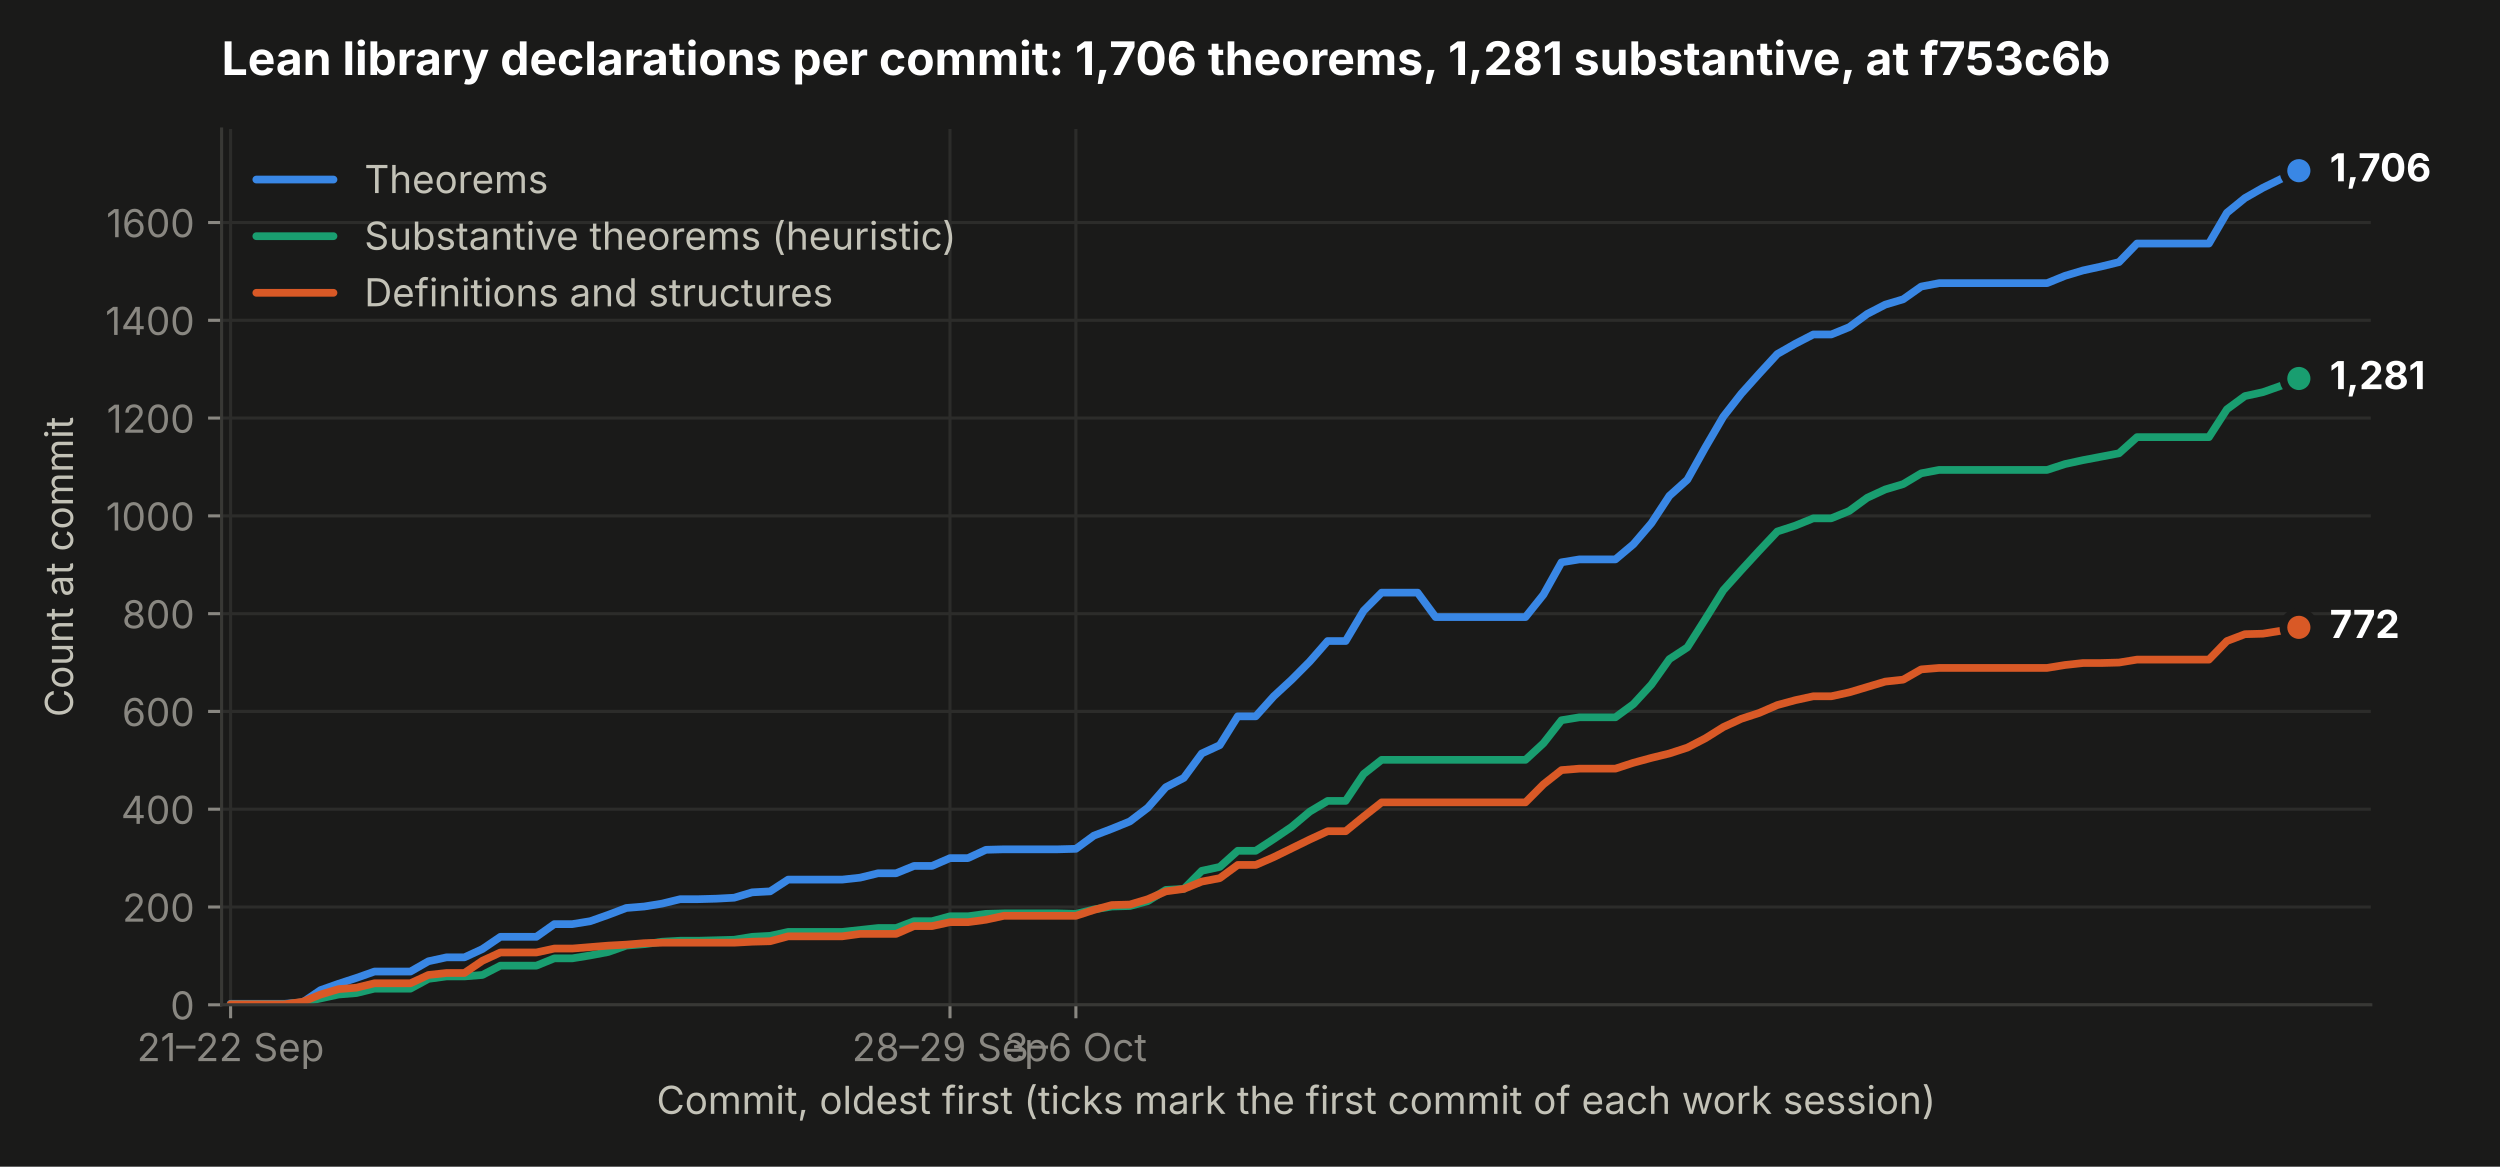
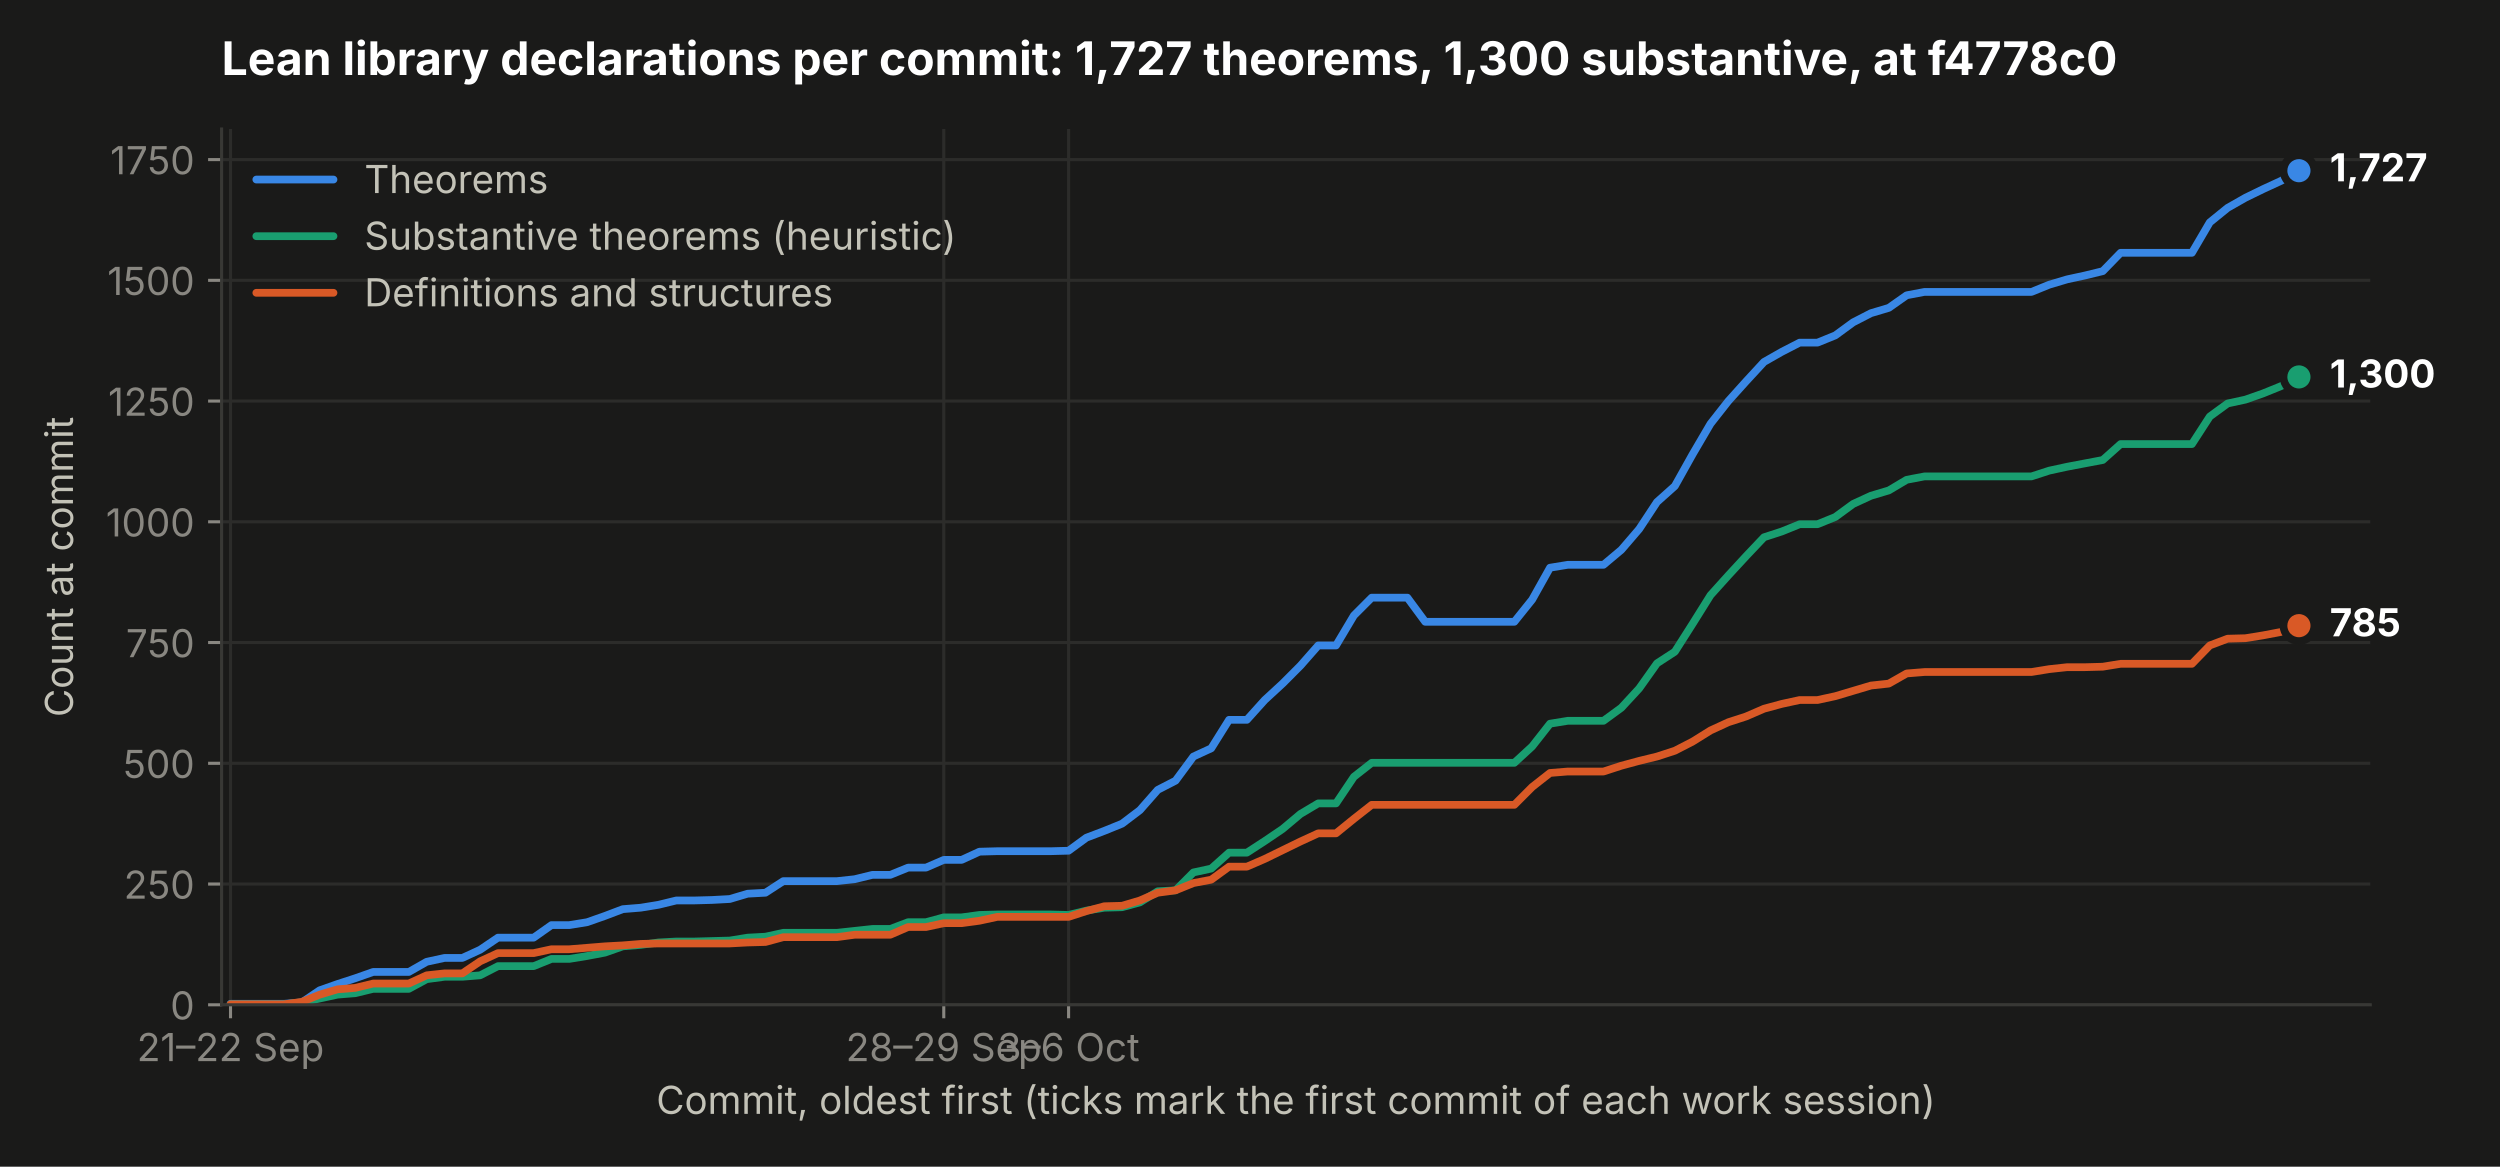
<svg xmlns="http://www.w3.org/2000/svg" xmlns:xlink="http://www.w3.org/1999/xlink" width="648pt" height="302.4pt" viewBox="0 0 648 302.4" version="1.1">
  <defs>
    <style type="text/css">*{stroke-linejoin: round; stroke-linecap: butt}</style>
  </defs>
  <g id="figure_1">
    <g id="patch_1">
      <path d="M 0 302.4 L 648 302.4 L 648 0 L 0 0 z " style="fill: #1a1a19" />
    </g>
    <g id="axes_1">
      <g id="patch_2">
-         <path d="M 57.44 260.44 L 614.51 260.44 L 614.51 33.44 L 57.44 33.44 z " style="fill: #1a1a19" />
+         <path d="M 57.44 260.44 L 614.371 260.44 L 614.371 33.44 L 57.44 33.44 z " style="fill: #1a1a19" />
      </g>
      <g id="matplotlib.axis_1">
        <g id="xtick_1">
          <g id="line2d_1">
-             <path d="M 59.771 260.44 L 59.771 33.44 " clip-path="url(#pa59a335b87)" style="fill: none; stroke: #2c2c2a; stroke-width: 0.8; stroke-linecap: square" />
+             <path d="M 59.751 260.44 L 59.751 33.44 " clip-path="url(#p6a5db935f2)" style="fill: none; stroke: #2c2c2a; stroke-width: 0.8; stroke-linecap: square" />
          </g>
          <g id="line2d_2">
            <defs>
              <path id="m02e6627c96" d="M 0 0 L 0 3.5 " style="stroke: #898781; stroke-width: 0.8" />
            </defs>
            <g>
-               <use xlink:href="#m02e6627c96" x="59.771" y="260.44" style="fill: #898781; stroke: #898781; stroke-width: 0.8" />
+               <use xlink:href="#m02e6627c96" x="59.751" y="260.44" style="fill: #898781; stroke: #898781; stroke-width: 0.8" />
            </g>
          </g>
          <g id="text_1">
-             <text style="font-size: 10px; font-family: 'Inter', 'Helvetica Neue', 'Arial', 'DejaVu Sans', sans-serif; text-anchor: middle; fill: #898781" x="59.771" y="275.038" transform="rotate(-0 59.77084 275.0384)">21–22 Sep</text>
+             <text style="font-size: 10px; font-family: 'Inter', 'Helvetica Neue', 'Arial', 'DejaVu Sans', sans-serif; text-anchor: middle; fill: #898781" x="59.751" y="275.038" transform="rotate(-0 59.75091 275.0384)">21–22 Sep</text>
          </g>
        </g>
        <g id="xtick_2">
          <g id="line2d_3">
-             <path d="M 246.238 260.44 L 246.238 33.44 " clip-path="url(#pa59a335b87)" style="fill: none; stroke: #2c2c2a; stroke-width: 0.8; stroke-linecap: square" />
+             <path d="M 244.624 260.44 L 244.624 33.44 " clip-path="url(#p6a5db935f2)" style="fill: none; stroke: #2c2c2a; stroke-width: 0.8; stroke-linecap: square" />
          </g>
          <g id="line2d_4">
            <g>
-               <use xlink:href="#m02e6627c96" x="246.238" y="260.44" style="fill: #898781; stroke: #898781; stroke-width: 0.8" />
+               <use xlink:href="#m02e6627c96" x="244.624" y="260.44" style="fill: #898781; stroke: #898781; stroke-width: 0.8" />
            </g>
          </g>
          <g id="text_2">
-             <text style="font-size: 10px; font-family: 'Inter', 'Helvetica Neue', 'Arial', 'DejaVu Sans', sans-serif; text-anchor: middle; fill: #898781" x="246.238" y="275.038" transform="rotate(-0 246.2378 275.0384)">28–29 Sep</text>
+             <text style="font-size: 10px; font-family: 'Inter', 'Helvetica Neue', 'Arial', 'DejaVu Sans', sans-serif; text-anchor: middle; fill: #898781" x="244.624" y="275.038" transform="rotate(-0 244.6241 275.0384)">28–29 Sep</text>
          </g>
        </g>
        <g id="xtick_3">
          <g id="line2d_5">
-             <path d="M 278.87 260.44 L 278.87 33.44 " clip-path="url(#pa59a335b87)" style="fill: none; stroke: #2c2c2a; stroke-width: 0.8; stroke-linecap: square" />
+             <path d="M 276.977 260.44 L 276.977 33.44 " clip-path="url(#p6a5db935f2)" style="fill: none; stroke: #2c2c2a; stroke-width: 0.8; stroke-linecap: square" />
          </g>
          <g id="line2d_6">
            <g>
-               <use xlink:href="#m02e6627c96" x="278.87" y="260.44" style="fill: #898781; stroke: #898781; stroke-width: 0.8" />
+               <use xlink:href="#m02e6627c96" x="276.977" y="260.44" style="fill: #898781; stroke: #898781; stroke-width: 0.8" />
            </g>
          </g>
          <g id="text_3">
-             <text style="font-size: 10px; font-family: 'Inter', 'Helvetica Neue', 'Arial', 'DejaVu Sans', sans-serif; text-anchor: middle; fill: #898781" x="278.87" y="275.038" transform="rotate(-0 278.8695 275.0384)">3–6 Oct</text>
+             <text style="font-size: 10px; font-family: 'Inter', 'Helvetica Neue', 'Arial', 'DejaVu Sans', sans-serif; text-anchor: middle; fill: #898781" x="276.977" y="275.038" transform="rotate(-0 276.9769 275.0384)">3–6 Oct</text>
          </g>
        </g>
        <g id="text_4">
-           <text style="font-size: 10px; font-family: 'Inter', 'Helvetica Neue', 'Arial', 'DejaVu Sans', sans-serif; text-anchor: middle; fill: #c3c2b7" x="335.975" y="288.717" transform="rotate(-0 335.975 288.7166)">Commit, oldest first (ticks mark the first commit of each work session)</text>
+           <text style="font-size: 10px; font-family: 'Inter', 'Helvetica Neue', 'Arial', 'DejaVu Sans', sans-serif; text-anchor: middle; fill: #c3c2b7" x="335.905" y="288.717" transform="rotate(-0 335.9053 288.7166)">Commit, oldest first (ticks mark the first commit of each work session)</text>
        </g>
      </g>
      <g id="matplotlib.axis_2">
        <g id="ytick_1">
          <g id="line2d_7">
-             <path d="M 57.44 260.44 L 614.51 260.44 " clip-path="url(#pa59a335b87)" style="fill: none; stroke: #2c2c2a; stroke-width: 0.8; stroke-linecap: square" />
+             <path d="M 57.44 260.44 L 614.371 260.44 " clip-path="url(#p6a5db935f2)" style="fill: none; stroke: #2c2c2a; stroke-width: 0.8; stroke-linecap: square" />
          </g>
          <g id="line2d_8">
            <defs>
              <path id="mba09e6026b" d="M 0 0 L -3.5 0 " style="stroke: #898781; stroke-width: 0.8" />
            </defs>
            <g>
              <use xlink:href="#mba09e6026b" x="57.44" y="260.44" style="fill: #898781; stroke: #898781; stroke-width: 0.8" />
            </g>
          </g>
          <g id="text_5">
            <text style="font-size: 10px; font-family: 'Inter', 'Helvetica Neue', 'Arial', 'DejaVu Sans', sans-serif; text-anchor: end; fill: #898781" x="50.44" y="264.239" transform="rotate(-0 50.44 264.2392)">0</text>
          </g>
        </g>
        <g id="ytick_2">
          <g id="line2d_9">
-             <path d="M 57.44 235.095 L 614.51 235.095 " clip-path="url(#pa59a335b87)" style="fill: none; stroke: #2c2c2a; stroke-width: 0.8; stroke-linecap: square" />
+             <path d="M 57.44 229.143 L 614.371 229.143 " clip-path="url(#p6a5db935f2)" style="fill: none; stroke: #2c2c2a; stroke-width: 0.8; stroke-linecap: square" />
          </g>
          <g id="line2d_10">
            <g>
-               <use xlink:href="#mba09e6026b" x="57.44" y="235.095" style="fill: #898781; stroke: #898781; stroke-width: 0.8" />
+               <use xlink:href="#mba09e6026b" x="57.44" y="229.143" style="fill: #898781; stroke: #898781; stroke-width: 0.8" />
            </g>
          </g>
          <g id="text_6">
-             <text style="font-size: 10px; font-family: 'Inter', 'Helvetica Neue', 'Arial', 'DejaVu Sans', sans-serif; text-anchor: end; fill: #898781" x="50.44" y="238.894" transform="rotate(-0 50.44 238.8938)">200</text>
+             <text style="font-size: 10px; font-family: 'Inter', 'Helvetica Neue', 'Arial', 'DejaVu Sans', sans-serif; text-anchor: end; fill: #898781" x="50.44" y="232.943" transform="rotate(-0 50.44 232.9427)">250</text>
          </g>
        </g>
        <g id="ytick_3">
          <g id="line2d_11">
-             <path d="M 57.44 209.749 L 614.51 209.749 " clip-path="url(#pa59a335b87)" style="fill: none; stroke: #2c2c2a; stroke-width: 0.8; stroke-linecap: square" />
+             <path d="M 57.44 197.847 L 614.371 197.847 " clip-path="url(#p6a5db935f2)" style="fill: none; stroke: #2c2c2a; stroke-width: 0.8; stroke-linecap: square" />
          </g>
          <g id="line2d_12">
            <g>
-               <use xlink:href="#mba09e6026b" x="57.44" y="209.749" style="fill: #898781; stroke: #898781; stroke-width: 0.8" />
+               <use xlink:href="#mba09e6026b" x="57.44" y="197.847" style="fill: #898781; stroke: #898781; stroke-width: 0.8" />
            </g>
          </g>
          <g id="text_7">
-             <text style="font-size: 10px; font-family: 'Inter', 'Helvetica Neue', 'Arial', 'DejaVu Sans', sans-serif; text-anchor: end; fill: #898781" x="50.44" y="213.548" transform="rotate(-0 50.44 213.5484)">400</text>
+             <text style="font-size: 10px; font-family: 'Inter', 'Helvetica Neue', 'Arial', 'DejaVu Sans', sans-serif; text-anchor: end; fill: #898781" x="50.44" y="201.646" transform="rotate(-0 50.44 201.6462)">500</text>
          </g>
        </g>
        <g id="ytick_4">
          <g id="line2d_13">
-             <path d="M 57.44 184.404 L 614.51 184.404 " clip-path="url(#pa59a335b87)" style="fill: none; stroke: #2c2c2a; stroke-width: 0.8; stroke-linecap: square" />
+             <path d="M 57.44 166.55 L 614.371 166.55 " clip-path="url(#p6a5db935f2)" style="fill: none; stroke: #2c2c2a; stroke-width: 0.8; stroke-linecap: square" />
          </g>
          <g id="line2d_14">
            <g>
-               <use xlink:href="#mba09e6026b" x="57.44" y="184.404" style="fill: #898781; stroke: #898781; stroke-width: 0.8" />
+               <use xlink:href="#mba09e6026b" x="57.44" y="166.55" style="fill: #898781; stroke: #898781; stroke-width: 0.8" />
            </g>
          </g>
          <g id="text_8">
-             <text style="font-size: 10px; font-family: 'Inter', 'Helvetica Neue', 'Arial', 'DejaVu Sans', sans-serif; text-anchor: end; fill: #898781" x="50.44" y="188.203" transform="rotate(-0 50.44 188.2029)">600</text>
+             <text style="font-size: 10px; font-family: 'Inter', 'Helvetica Neue', 'Arial', 'DejaVu Sans', sans-serif; text-anchor: end; fill: #898781" x="50.44" y="170.35" transform="rotate(-0 50.44 170.3496)">750</text>
          </g>
        </g>
        <g id="ytick_5">
          <g id="line2d_15">
-             <path d="M 57.44 159.058 L 614.51 159.058 " clip-path="url(#pa59a335b87)" style="fill: none; stroke: #2c2c2a; stroke-width: 0.8; stroke-linecap: square" />
+             <path d="M 57.44 135.254 L 614.371 135.254 " clip-path="url(#p6a5db935f2)" style="fill: none; stroke: #2c2c2a; stroke-width: 0.8; stroke-linecap: square" />
          </g>
          <g id="line2d_16">
            <g>
-               <use xlink:href="#mba09e6026b" x="57.44" y="159.058" style="fill: #898781; stroke: #898781; stroke-width: 0.8" />
+               <use xlink:href="#mba09e6026b" x="57.44" y="135.254" style="fill: #898781; stroke: #898781; stroke-width: 0.8" />
            </g>
          </g>
          <g id="text_9">
-             <text style="font-size: 10px; font-family: 'Inter', 'Helvetica Neue', 'Arial', 'DejaVu Sans', sans-serif; text-anchor: end; fill: #898781" x="50.44" y="162.858" transform="rotate(-0 50.44 162.8575)">800</text>
+             <text style="font-size: 10px; font-family: 'Inter', 'Helvetica Neue', 'Arial', 'DejaVu Sans', sans-serif; text-anchor: end; fill: #898781" x="50.44" y="139.053" transform="rotate(-0 50.44 139.0531)">1000</text>
          </g>
        </g>
        <g id="ytick_6">
          <g id="line2d_17">
-             <path d="M 57.44 133.713 L 614.51 133.713 " clip-path="url(#pa59a335b87)" style="fill: none; stroke: #2c2c2a; stroke-width: 0.8; stroke-linecap: square" />
+             <path d="M 57.44 103.957 L 614.371 103.957 " clip-path="url(#p6a5db935f2)" style="fill: none; stroke: #2c2c2a; stroke-width: 0.8; stroke-linecap: square" />
          </g>
          <g id="line2d_18">
            <g>
-               <use xlink:href="#mba09e6026b" x="57.44" y="133.713" style="fill: #898781; stroke: #898781; stroke-width: 0.8" />
+               <use xlink:href="#mba09e6026b" x="57.44" y="103.957" style="fill: #898781; stroke: #898781; stroke-width: 0.8" />
            </g>
          </g>
          <g id="text_10">
-             <text style="font-size: 10px; font-family: 'Inter', 'Helvetica Neue', 'Arial', 'DejaVu Sans', sans-serif; text-anchor: end; fill: #898781" x="50.44" y="137.512" transform="rotate(-0 50.44 137.5121)">1000</text>
+             <text style="font-size: 10px; font-family: 'Inter', 'Helvetica Neue', 'Arial', 'DejaVu Sans', sans-serif; text-anchor: end; fill: #898781" x="50.44" y="107.757" transform="rotate(-0 50.44 107.7566)">1250</text>
          </g>
        </g>
        <g id="ytick_7">
          <g id="line2d_19">
-             <path d="M 57.44 108.367 L 614.51 108.367 " clip-path="url(#pa59a335b87)" style="fill: none; stroke: #2c2c2a; stroke-width: 0.8; stroke-linecap: square" />
+             <path d="M 57.44 72.661 L 614.371 72.661 " clip-path="url(#p6a5db935f2)" style="fill: none; stroke: #2c2c2a; stroke-width: 0.8; stroke-linecap: square" />
          </g>
          <g id="line2d_20">
            <g>
-               <use xlink:href="#mba09e6026b" x="57.44" y="108.367" style="fill: #898781; stroke: #898781; stroke-width: 0.8" />
+               <use xlink:href="#mba09e6026b" x="57.44" y="72.661" style="fill: #898781; stroke: #898781; stroke-width: 0.8" />
            </g>
          </g>
          <g id="text_11">
-             <text style="font-size: 10px; font-family: 'Inter', 'Helvetica Neue', 'Arial', 'DejaVu Sans', sans-serif; text-anchor: end; fill: #898781" x="50.44" y="112.167" transform="rotate(-0 50.44 112.1666)">1200</text>
+             <text style="font-size: 10px; font-family: 'Inter', 'Helvetica Neue', 'Arial', 'DejaVu Sans', sans-serif; text-anchor: end; fill: #898781" x="50.44" y="76.46" transform="rotate(-0 50.44 76.46003)">1500</text>
          </g>
        </g>
        <g id="ytick_8">
          <g id="line2d_21">
-             <path d="M 57.44 83.022 L 614.51 83.022 " clip-path="url(#pa59a335b87)" style="fill: none; stroke: #2c2c2a; stroke-width: 0.8; stroke-linecap: square" />
+             <path d="M 57.44 41.364 L 614.371 41.364 " clip-path="url(#p6a5db935f2)" style="fill: none; stroke: #2c2c2a; stroke-width: 0.8; stroke-linecap: square" />
          </g>
          <g id="line2d_22">
            <g>
-               <use xlink:href="#mba09e6026b" x="57.44" y="83.022" style="fill: #898781; stroke: #898781; stroke-width: 0.8" />
+               <use xlink:href="#mba09e6026b" x="57.44" y="41.364" style="fill: #898781; stroke: #898781; stroke-width: 0.8" />
            </g>
          </g>
          <g id="text_12">
-             <text style="font-size: 10px; font-family: 'Inter', 'Helvetica Neue', 'Arial', 'DejaVu Sans', sans-serif; text-anchor: end; fill: #898781" x="50.44" y="86.821" transform="rotate(-0 50.44 86.82121)">1400</text>
-           </g>
-         </g>
-         <g id="ytick_9">
-           <g id="line2d_23">
-             <path d="M 57.44 57.677 L 614.51 57.677 " clip-path="url(#pa59a335b87)" style="fill: none; stroke: #2c2c2a; stroke-width: 0.8; stroke-linecap: square" />
-           </g>
-           <g id="line2d_24">
-             <g>
-               <use xlink:href="#mba09e6026b" x="57.44" y="57.677" style="fill: #898781; stroke: #898781; stroke-width: 0.8" />
-             </g>
-           </g>
-           <g id="text_13">
-             <text style="font-size: 10px; font-family: 'Inter', 'Helvetica Neue', 'Arial', 'DejaVu Sans', sans-serif; text-anchor: end; fill: #898781" x="50.44" y="61.476" transform="rotate(-0 50.44 61.47579)">1600</text>
-           </g>
-         </g>
-         <g id="text_14">
+             <text style="font-size: 10px; font-family: 'Inter', 'Helvetica Neue', 'Arial', 'DejaVu Sans', sans-serif; text-anchor: end; fill: #898781" x="50.44" y="45.163" transform="rotate(-0 50.44 45.1635)">1750</text>
+           </g>
+         </g>
+         <g id="text_13">
          <text style="font-size: 10px; font-family: 'Inter', 'Helvetica Neue', 'Arial', 'DejaVu Sans', sans-serif; text-anchor: middle; fill: #c3c2b7" x="18.91" y="146.94" transform="rotate(-90 18.91031 146.94)">Count at commit</text>
        </g>
      </g>
-       <g id="line2d_25">
-         <path d="M 59.771 260.187 L 64.433 260.187 L 69.094 260.187 L 73.756 260.187 L 78.418 259.806 L 83.079 256.638 L 87.741 254.991 L 92.403 253.47 L 97.064 251.823 L 101.726 251.823 L 106.388 251.823 L 111.049 249.161 L 115.711 248.147 L 120.373 248.147 L 125.034 245.993 L 129.696 242.825 L 134.358 242.825 L 139.019 242.825 L 143.681 239.53 L 148.343 239.53 L 153.004 238.77 L 157.666 237.122 L 162.328 235.348 L 166.989 234.968 L 171.651 234.207 L 176.313 233.067 L 180.974 233.067 L 185.636 232.94 L 190.298 232.687 L 194.959 231.293 L 199.621 231.039 L 204.283 227.998 L 208.944 227.998 L 213.606 227.998 L 218.268 227.998 L 222.929 227.491 L 227.591 226.35 L 232.253 226.35 L 236.914 224.449 L 241.576 224.449 L 246.238 222.422 L 250.899 222.422 L 255.561 220.267 L 260.223 220.141 L 264.884 220.141 L 269.546 220.141 L 274.208 220.141 L 278.87 220.014 L 283.531 216.592 L 288.193 214.818 L 292.855 212.917 L 297.516 209.369 L 302.178 204.046 L 306.84 201.639 L 311.501 195.302 L 316.163 193.148 L 320.825 185.671 L 325.486 185.671 L 330.148 180.475 L 334.81 176.166 L 339.471 171.478 L 344.133 166.155 L 348.795 166.155 L 353.456 158.298 L 358.118 153.609 L 362.78 153.609 L 367.441 153.609 L 372.103 159.945 L 376.765 159.945 L 381.426 159.945 L 386.088 159.945 L 390.75 159.945 L 395.411 159.945 L 400.073 154.116 L 404.735 145.752 L 409.396 144.992 L 414.058 144.992 L 418.72 144.992 L 423.381 141.063 L 428.043 135.614 L 432.705 128.517 L 437.366 124.335 L 442.028 115.971 L 446.69 107.987 L 451.351 102.031 L 456.013 96.835 L 460.675 91.766 L 465.336 89.105 L 469.998 86.697 L 474.66 86.697 L 479.321 84.796 L 483.983 81.375 L 488.645 78.967 L 493.307 77.573 L 497.968 74.278 L 502.63 73.391 L 507.292 73.391 L 511.953 73.391 L 516.615 73.391 L 521.277 73.391 L 525.938 73.391 L 530.6 73.391 L 535.262 71.49 L 539.923 70.096 L 544.585 69.082 L 549.247 67.941 L 553.908 63.126 L 558.57 63.126 L 563.232 63.126 L 567.893 63.126 L 572.555 63.126 L 577.217 55.142 L 581.878 51.34 L 586.54 48.679 L 591.202 46.398 L 595.863 44.243 " clip-path="url(#pa59a335b87)" style="fill: none; stroke: #3987e5; stroke-width: 2; stroke-linecap: round" />
-       </g>
-       <g id="line2d_26">
+       <g id="line2d_23">
+         <path d="M 59.751 260.19 L 64.373 260.19 L 68.995 260.19 L 73.616 260.19 L 78.238 259.814 L 82.86 256.684 L 87.482 255.057 L 92.104 253.555 L 96.726 251.927 L 101.347 251.927 L 105.969 251.927 L 110.591 249.298 L 115.213 248.297 L 119.835 248.297 L 124.457 246.169 L 129.078 243.039 L 133.7 243.039 L 138.322 243.039 L 142.944 239.784 L 147.566 239.784 L 152.188 239.033 L 156.809 237.406 L 161.431 235.653 L 166.053 235.278 L 170.675 234.526 L 175.297 233.4 L 179.918 233.4 L 184.54 233.275 L 189.162 233.024 L 193.784 231.647 L 198.406 231.397 L 203.028 228.392 L 207.649 228.392 L 212.271 228.392 L 216.893 228.392 L 221.515 227.892 L 226.137 226.765 L 230.759 226.765 L 235.38 224.887 L 240.002 224.887 L 244.624 222.884 L 249.246 222.884 L 253.868 220.756 L 258.49 220.631 L 263.111 220.631 L 267.733 220.631 L 272.355 220.631 L 276.977 220.506 L 281.599 217.126 L 286.221 215.373 L 290.842 213.495 L 295.464 209.99 L 300.086 204.732 L 304.708 202.354 L 309.33 196.094 L 313.952 193.966 L 318.573 186.58 L 323.195 186.58 L 327.817 181.448 L 332.439 177.191 L 337.061 172.559 L 341.683 167.302 L 346.304 167.302 L 350.926 159.54 L 355.548 154.908 L 360.17 154.908 L 364.792 154.908 L 369.414 161.167 L 374.035 161.167 L 378.657 161.167 L 383.279 161.167 L 387.901 161.167 L 392.523 161.167 L 397.145 155.409 L 401.766 147.147 L 406.388 146.395 L 411.01 146.395 L 415.632 146.395 L 420.254 142.515 L 424.876 137.132 L 429.497 130.121 L 434.119 125.99 L 438.741 117.728 L 443.363 109.841 L 447.985 103.957 L 452.606 98.825 L 457.228 93.817 L 461.85 91.188 L 466.472 88.81 L 471.094 88.81 L 475.716 86.932 L 480.337 83.552 L 484.959 81.173 L 489.581 79.796 L 494.203 76.542 L 498.825 75.665 L 503.447 75.665 L 508.068 75.665 L 512.69 75.665 L 517.312 75.665 L 521.934 75.665 L 526.556 75.665 L 531.178 73.787 L 535.799 72.41 L 540.421 71.409 L 545.043 70.282 L 549.665 65.525 L 554.287 65.525 L 558.909 65.525 L 563.53 65.525 L 568.152 65.525 L 572.774 57.638 L 577.396 53.883 L 582.018 51.254 L 586.64 49.001 L 591.261 46.872 L 595.883 44.244 " clip-path="url(#p6a5db935f2)" style="fill: none; stroke: #3987e5; stroke-width: 2; stroke-linecap: round" />
+       </g>
+       <g id="line2d_24">
        <defs>
          <path id="mac1dc9c99d" d="M 0 4 C 1.061 4 2.078 3.579 2.828 2.828 C 3.579 2.078 4 1.061 4 0 C 4 -1.061 3.579 -2.078 2.828 -2.828 C 2.078 -3.579 1.061 -4 0 -4 C -1.061 -4 -2.078 -3.579 -2.828 -2.828 C -3.579 -2.078 -4 -1.061 -4 0 C -4 1.061 -3.579 2.078 -2.828 2.828 C -2.078 3.579 -1.061 4 0 4 z " style="stroke: #1a1a19; stroke-width: 2" />
        </defs>
-         <g clip-path="url(#pa59a335b87)">
-           <use xlink:href="#mac1dc9c99d" x="595.863" y="44.243" style="fill: #3987e5; stroke: #1a1a19; stroke-width: 2" />
-         </g>
-       </g>
-       <g id="line2d_27">
-         <path d="M 59.771 260.313 L 64.433 260.313 L 69.094 260.313 L 73.756 260.313 L 78.418 259.806 L 83.079 258.793 L 87.741 257.779 L 92.403 257.399 L 97.064 256.258 L 101.726 256.258 L 106.388 256.258 L 111.049 253.723 L 115.711 253.09 L 120.373 253.09 L 125.034 252.71 L 129.696 250.302 L 134.358 250.302 L 139.019 250.302 L 143.681 248.401 L 148.343 248.401 L 153.004 247.641 L 157.666 246.753 L 162.328 245.106 L 166.989 244.726 L 171.651 244.092 L 176.313 243.839 L 180.974 243.839 L 185.636 243.712 L 190.298 243.585 L 194.959 242.825 L 199.621 242.571 L 204.283 241.558 L 208.944 241.558 L 213.606 241.558 L 218.268 241.558 L 222.929 241.051 L 227.591 240.544 L 232.253 240.544 L 236.914 238.77 L 241.576 238.77 L 246.238 237.502 L 250.899 237.502 L 255.561 236.869 L 260.223 236.742 L 264.884 236.742 L 269.546 236.742 L 274.208 236.742 L 278.87 236.869 L 283.531 235.728 L 288.193 234.968 L 292.855 234.841 L 297.516 233.574 L 302.178 230.659 L 306.84 230.406 L 311.501 225.717 L 316.163 224.703 L 320.825 220.521 L 325.486 220.521 L 330.148 217.479 L 334.81 214.311 L 339.471 210.383 L 344.133 207.595 L 348.795 207.595 L 353.456 200.625 L 358.118 196.95 L 362.78 196.95 L 367.441 196.95 L 372.103 196.95 L 376.765 196.95 L 381.426 196.95 L 386.088 196.95 L 390.75 196.95 L 395.411 196.95 L 400.073 192.641 L 404.735 186.685 L 409.396 185.924 L 414.058 185.924 L 418.72 185.924 L 423.381 182.503 L 428.043 177.434 L 432.705 170.844 L 437.366 167.802 L 442.028 160.452 L 446.69 152.975 L 451.351 147.78 L 456.013 142.71 L 460.675 137.768 L 465.336 136.247 L 469.998 134.346 L 474.66 134.346 L 479.321 132.446 L 483.983 129.024 L 488.645 126.87 L 493.307 125.476 L 497.968 122.688 L 502.63 121.801 L 507.292 121.801 L 511.953 121.801 L 516.615 121.801 L 521.277 121.801 L 525.938 121.801 L 530.6 121.801 L 535.262 120.28 L 539.923 119.266 L 544.585 118.379 L 549.247 117.492 L 553.908 113.31 L 558.57 113.31 L 563.232 113.31 L 567.893 113.31 L 572.555 113.31 L 577.217 106.086 L 581.878 102.665 L 586.54 101.651 L 591.202 100.003 L 595.863 98.103 " clip-path="url(#pa59a335b87)" style="fill: none; stroke: #199e70; stroke-width: 2; stroke-linecap: round" />
-       </g>
-       <g id="line2d_28">
+         <g clip-path="url(#p6a5db935f2)">
+           <use xlink:href="#mac1dc9c99d" x="595.883" y="44.244" style="fill: #3987e5; stroke: #1a1a19; stroke-width: 2" />
+         </g>
+       </g>
+       <g id="line2d_25">
+         <path d="M 59.751 260.315 L 64.373 260.315 L 68.995 260.315 L 73.616 260.315 L 78.238 259.814 L 82.86 258.813 L 87.482 257.811 L 92.104 257.436 L 96.726 256.309 L 101.347 256.309 L 105.969 256.309 L 110.591 253.805 L 115.213 253.179 L 119.835 253.179 L 124.457 252.804 L 129.078 250.425 L 133.7 250.425 L 138.322 250.425 L 142.944 248.547 L 147.566 248.547 L 152.188 247.796 L 156.809 246.92 L 161.431 245.292 L 166.053 244.917 L 170.675 244.291 L 175.297 244.041 L 179.918 244.041 L 184.54 243.915 L 189.162 243.79 L 193.784 243.039 L 198.406 242.789 L 203.028 241.787 L 207.649 241.787 L 212.271 241.787 L 216.893 241.787 L 221.515 241.287 L 226.137 240.786 L 230.759 240.786 L 235.38 239.033 L 240.002 239.033 L 244.624 237.781 L 249.246 237.781 L 253.868 237.155 L 258.49 237.03 L 263.111 237.03 L 267.733 237.03 L 272.355 237.03 L 276.977 237.155 L 281.599 236.029 L 286.221 235.278 L 290.842 235.152 L 295.464 233.901 L 300.086 231.021 L 304.708 230.771 L 309.33 226.139 L 313.952 225.138 L 318.573 221.006 L 323.195 221.006 L 327.817 218.002 L 332.439 214.872 L 337.061 210.991 L 341.683 208.237 L 346.304 208.237 L 350.926 201.352 L 355.548 197.722 L 360.17 197.722 L 364.792 197.722 L 369.414 197.722 L 374.035 197.722 L 378.657 197.722 L 383.279 197.722 L 387.901 197.722 L 392.523 197.722 L 397.145 193.465 L 401.766 187.582 L 406.388 186.831 L 411.01 186.831 L 415.632 186.831 L 420.254 183.451 L 424.876 178.443 L 429.497 171.933 L 434.119 168.929 L 438.741 161.668 L 443.363 154.282 L 447.985 149.15 L 452.606 144.142 L 457.228 139.26 L 461.85 137.758 L 466.472 135.88 L 471.094 135.88 L 475.716 134.002 L 480.337 130.622 L 484.959 128.494 L 489.581 127.117 L 494.203 124.363 L 498.825 123.486 L 503.447 123.486 L 508.068 123.486 L 512.69 123.486 L 517.312 123.486 L 521.934 123.486 L 526.556 123.486 L 531.178 121.984 L 535.799 120.983 L 540.421 120.106 L 545.043 119.23 L 549.665 115.099 L 554.287 115.099 L 558.909 115.099 L 563.53 115.099 L 568.152 115.099 L 572.774 107.963 L 577.396 104.583 L 582.018 103.582 L 586.64 101.954 L 591.261 100.077 L 595.883 97.698 " clip-path="url(#p6a5db935f2)" style="fill: none; stroke: #199e70; stroke-width: 2; stroke-linecap: round" />
+       </g>
+       <g id="line2d_26">
        <defs>
          <path id="m722327b75b" d="M 0 4 C 1.061 4 2.078 3.579 2.828 2.828 C 3.579 2.078 4 1.061 4 0 C 4 -1.061 3.579 -2.078 2.828 -2.828 C 2.078 -3.579 1.061 -4 0 -4 C -1.061 -4 -2.078 -3.579 -2.828 -2.828 C -3.579 -2.078 -4 -1.061 -4 0 C -4 1.061 -3.579 2.078 -2.828 2.828 C -2.078 3.579 -1.061 4 0 4 z " style="stroke: #1a1a19; stroke-width: 2" />
        </defs>
-         <g clip-path="url(#pa59a335b87)">
-           <use xlink:href="#m722327b75b" x="595.863" y="98.103" style="fill: #199e70; stroke: #1a1a19; stroke-width: 2" />
-         </g>
-       </g>
-       <g id="line2d_29">
-         <path d="M 59.771 260.313 L 64.433 260.313 L 69.094 260.313 L 73.756 260.313 L 78.418 259.68 L 83.079 257.779 L 87.741 256.385 L 92.403 256.005 L 97.064 254.864 L 101.726 254.864 L 106.388 254.864 L 111.049 252.71 L 115.711 252.203 L 120.373 252.203 L 125.034 249.035 L 129.696 246.88 L 134.358 246.88 L 139.019 246.88 L 143.681 245.866 L 148.343 245.866 L 153.004 245.486 L 157.666 245.106 L 162.328 244.853 L 166.989 244.472 L 171.651 244.346 L 176.313 244.346 L 180.974 244.346 L 185.636 244.346 L 190.298 244.346 L 194.959 244.092 L 199.621 243.965 L 204.283 242.698 L 208.944 242.698 L 213.606 242.698 L 218.268 242.698 L 222.929 242.065 L 227.591 242.065 L 232.253 242.065 L 236.914 240.037 L 241.576 240.037 L 246.238 239.023 L 250.899 239.023 L 255.561 238.389 L 260.223 237.376 L 264.884 237.376 L 269.546 237.376 L 274.208 237.376 L 278.87 237.376 L 283.531 235.855 L 288.193 234.588 L 292.855 234.461 L 297.516 233.067 L 302.178 231.039 L 306.84 230.406 L 311.501 228.505 L 316.163 227.618 L 320.825 224.196 L 325.486 224.196 L 330.148 222.168 L 334.81 219.887 L 339.471 217.606 L 344.133 215.452 L 348.795 215.452 L 353.456 211.65 L 358.118 207.975 L 362.78 207.975 L 367.441 207.975 L 372.103 207.975 L 376.765 207.975 L 381.426 207.975 L 386.088 207.975 L 390.75 207.975 L 395.411 207.975 L 400.073 203.286 L 404.735 199.611 L 409.396 199.231 L 414.058 199.231 L 418.72 199.231 L 423.381 197.71 L 428.043 196.443 L 432.705 195.302 L 437.366 193.782 L 442.028 191.374 L 446.69 188.459 L 451.351 186.305 L 456.013 184.784 L 460.675 182.756 L 465.336 181.489 L 469.998 180.475 L 474.66 180.475 L 479.321 179.461 L 483.983 178.067 L 488.645 176.673 L 493.307 176.166 L 497.968 173.505 L 502.63 173.125 L 507.292 173.125 L 511.953 173.125 L 516.615 173.125 L 521.277 173.125 L 525.938 173.125 L 530.6 173.125 L 535.262 172.365 L 539.923 171.858 L 544.585 171.858 L 549.247 171.731 L 553.908 170.971 L 558.57 170.971 L 563.232 170.971 L 567.893 170.971 L 572.555 170.971 L 577.217 166.155 L 581.878 164.381 L 586.54 164.254 L 591.202 163.494 L 595.863 162.607 " clip-path="url(#pa59a335b87)" style="fill: none; stroke: #d95926; stroke-width: 2; stroke-linecap: round" />
-       </g>
-       <g id="line2d_30">
+         <g clip-path="url(#p6a5db935f2)">
+           <use xlink:href="#m722327b75b" x="595.883" y="97.698" style="fill: #199e70; stroke: #1a1a19; stroke-width: 2" />
+         </g>
+       </g>
+       <g id="line2d_27">
+         <path d="M 59.751 260.315 L 64.373 260.315 L 68.995 260.315 L 73.616 260.315 L 78.238 259.689 L 82.86 257.811 L 87.482 256.434 L 92.104 256.058 L 96.726 254.932 L 101.347 254.932 L 105.969 254.932 L 110.591 252.804 L 115.213 252.303 L 119.835 252.303 L 124.457 249.173 L 129.078 247.045 L 133.7 247.045 L 138.322 247.045 L 142.944 246.044 L 147.566 246.044 L 152.188 245.668 L 156.809 245.292 L 161.431 245.042 L 166.053 244.667 L 170.675 244.541 L 175.297 244.541 L 179.918 244.541 L 184.54 244.541 L 189.162 244.541 L 193.784 244.291 L 198.406 244.166 L 203.028 242.914 L 207.649 242.914 L 212.271 242.914 L 216.893 242.914 L 221.515 242.288 L 226.137 242.288 L 230.759 242.288 L 235.38 240.285 L 240.002 240.285 L 244.624 239.284 L 249.246 239.284 L 253.868 238.658 L 258.49 237.656 L 263.111 237.656 L 267.733 237.656 L 272.355 237.656 L 276.977 237.656 L 281.599 236.154 L 286.221 234.902 L 290.842 234.777 L 295.464 233.4 L 300.086 231.397 L 304.708 230.771 L 309.33 228.893 L 313.952 228.017 L 318.573 224.637 L 323.195 224.637 L 327.817 222.634 L 332.439 220.38 L 337.061 218.127 L 341.683 215.999 L 346.304 215.999 L 350.926 212.243 L 355.548 208.613 L 360.17 208.613 L 364.792 208.613 L 369.414 208.613 L 374.035 208.613 L 378.657 208.613 L 383.279 208.613 L 387.901 208.613 L 392.523 208.613 L 397.145 203.981 L 401.766 200.351 L 406.388 199.975 L 411.01 199.975 L 415.632 199.975 L 420.254 198.473 L 424.876 197.221 L 429.497 196.094 L 434.119 194.592 L 438.741 192.214 L 443.363 189.334 L 447.985 187.206 L 452.606 185.704 L 457.228 183.701 L 461.85 182.449 L 466.472 181.448 L 471.094 181.448 L 475.716 180.446 L 480.337 179.069 L 484.959 177.692 L 489.581 177.191 L 494.203 174.562 L 498.825 174.187 L 503.447 174.187 L 508.068 174.187 L 512.69 174.187 L 517.312 174.187 L 521.934 174.187 L 526.556 174.187 L 531.178 173.436 L 535.799 172.935 L 540.421 172.935 L 545.043 172.81 L 549.665 172.059 L 554.287 172.059 L 558.909 172.059 L 563.53 172.059 L 568.152 172.059 L 572.774 167.302 L 577.396 165.549 L 582.018 165.424 L 586.64 164.673 L 591.261 163.796 L 595.883 162.169 " clip-path="url(#p6a5db935f2)" style="fill: none; stroke: #d95926; stroke-width: 2; stroke-linecap: round" />
+       </g>
+       <g id="line2d_28">
        <defs>
          <path id="mbab71778b5" d="M 0 4 C 1.061 4 2.078 3.579 2.828 2.828 C 3.579 2.078 4 1.061 4 0 C 4 -1.061 3.579 -2.078 2.828 -2.828 C 2.078 -3.579 1.061 -4 0 -4 C -1.061 -4 -2.078 -3.579 -2.828 -2.828 C -3.579 -2.078 -4 -1.061 -4 0 C -4 1.061 -3.579 2.078 -2.828 2.828 C -2.078 3.579 -1.061 4 0 4 z " style="stroke: #1a1a19; stroke-width: 2" />
        </defs>
-         <g clip-path="url(#pa59a335b87)">
-           <use xlink:href="#mbab71778b5" x="595.863" y="162.607" style="fill: #d95926; stroke: #1a1a19; stroke-width: 2" />
+         <g clip-path="url(#p6a5db935f2)">
+           <use xlink:href="#mbab71778b5" x="595.883" y="162.169" style="fill: #d95926; stroke: #1a1a19; stroke-width: 2" />
        </g>
      </g>
      <g id="patch_3">
        <path d="M 57.44 260.44 L 57.44 33.44 " style="fill: none; stroke: #383835; stroke-width: 0.8; stroke-linejoin: miter; stroke-linecap: square" />
      </g>
      <g id="patch_4">
-         <path d="M 57.44 260.44 L 614.51 260.44 " style="fill: none; stroke: #383835; stroke-width: 0.8; stroke-linejoin: miter; stroke-linecap: square" />
+         <path d="M 57.44 260.44 L 614.371 260.44 " style="fill: none; stroke: #383835; stroke-width: 0.8; stroke-linejoin: miter; stroke-linecap: square" />
+       </g>
+       <g id="text_14">
+         <text style="font-weight: 700; font-size: 10px; font-family: 'Inter', 'Helvetica Neue', 'Arial', 'DejaVu Sans', sans-serif; text-anchor: start; fill: #ffffff" x="603.883" y="47.003" transform="rotate(-0 603.8832 47.00294)">1,727</text>
      </g>
      <g id="text_15">
-         <text style="font-weight: 700; font-size: 10px; font-family: 'Inter', 'Helvetica Neue', 'Arial', 'DejaVu Sans', sans-serif; text-anchor: start; fill: #ffffff" x="603.863" y="47.003" transform="rotate(-0 603.8633 47.00286)">1,706</text>
+         <text style="font-weight: 700; font-size: 10px; font-family: 'Inter', 'Helvetica Neue', 'Arial', 'DejaVu Sans', sans-serif; text-anchor: start; fill: #ffffff" x="603.883" y="100.457" transform="rotate(-0 603.8832 100.4574)">1,300</text>
      </g>
      <g id="text_16">
-         <text style="font-weight: 700; font-size: 10px; font-family: 'Inter', 'Helvetica Neue', 'Arial', 'DejaVu Sans', sans-serif; text-anchor: start; fill: #ffffff" x="603.863" y="100.862" transform="rotate(-0 603.8633 100.8619)">1,281</text>
+         <text style="font-weight: 700; font-size: 10px; font-family: 'Inter', 'Helvetica Neue', 'Arial', 'DejaVu Sans', sans-serif; text-anchor: start; fill: #ffffff" x="603.883" y="164.928" transform="rotate(-0 603.8832 164.9283)">785</text>
      </g>
      <g id="text_17">
-         <text style="font-weight: 700; font-size: 10px; font-family: 'Inter', 'Helvetica Neue', 'Arial', 'DejaVu Sans', sans-serif; text-anchor: start; fill: #ffffff" x="603.863" y="165.366" transform="rotate(-0 603.8633 165.366)">772</text>
-       </g>
-       <g id="text_18">
-         <text style="font-weight: 700; font-size: 12px; font-family: 'Inter', 'Helvetica Neue', 'Arial', 'DejaVu Sans', sans-serif; text-anchor: start; fill: #ffffff" x="57.44" y="19.44" transform="rotate(-0 57.44 19.44)">Lean library declarations per commit: 1,706 theorems, 1,281 substantive, at f753c6b</text>
+         <text style="font-weight: 700; font-size: 12px; font-family: 'Inter', 'Helvetica Neue', 'Arial', 'DejaVu Sans', sans-serif; text-anchor: start; fill: #ffffff" x="57.44" y="19.44" transform="rotate(-0 57.44 19.44)">Lean library declarations per commit: 1,727 theorems, 1,300 substantive, at f4778c0</text>
      </g>
      <g id="legend_1">
+         <g id="line2d_29">
+           <path d="M 66.44 46.538 L 76.44 46.538 L 86.44 46.538 " style="fill: none; stroke: #3987e5; stroke-width: 2; stroke-linecap: round" />
+         </g>
+         <g id="text_18">
+           <text style="font-size: 10px; font-family: 'Inter', 'Helvetica Neue', 'Arial', 'DejaVu Sans', sans-serif; text-anchor: start; fill: #c3c2b7" x="94.44" y="50.038" transform="rotate(-0 94.44 50.03844)">Theorems</text>
+         </g>
+         <g id="line2d_30">
+           <path d="M 66.44 61.217 L 76.44 61.217 L 86.44 61.217 " style="fill: none; stroke: #199e70; stroke-width: 2; stroke-linecap: round" />
+         </g>
+         <g id="text_19">
+           <text style="font-size: 10px; font-family: 'Inter', 'Helvetica Neue', 'Arial', 'DejaVu Sans', sans-serif; text-anchor: start; fill: #c3c2b7" x="94.44" y="64.717" transform="rotate(-0 94.44 64.71656)">Substantive theorems (heuristic)</text>
+         </g>
        <g id="line2d_31">
-           <path d="M 66.44 46.538 L 76.44 46.538 L 86.44 46.538 " style="fill: none; stroke: #3987e5; stroke-width: 2; stroke-linecap: round" />
-         </g>
-         <g id="text_19">
-           <text style="font-size: 10px; font-family: 'Inter', 'Helvetica Neue', 'Arial', 'DejaVu Sans', sans-serif; text-anchor: start; fill: #c3c2b7" x="94.44" y="50.038" transform="rotate(-0 94.44 50.03844)">Theorems</text>
-         </g>
-         <g id="line2d_32">
-           <path d="M 66.44 61.217 L 76.44 61.217 L 86.44 61.217 " style="fill: none; stroke: #199e70; stroke-width: 2; stroke-linecap: round" />
+           <path d="M 66.44 75.895 L 76.44 75.895 L 86.44 75.895 " style="fill: none; stroke: #d95926; stroke-width: 2; stroke-linecap: round" />
        </g>
        <g id="text_20">
-           <text style="font-size: 10px; font-family: 'Inter', 'Helvetica Neue', 'Arial', 'DejaVu Sans', sans-serif; text-anchor: start; fill: #c3c2b7" x="94.44" y="64.717" transform="rotate(-0 94.44 64.71656)">Substantive theorems (heuristic)</text>
-         </g>
-         <g id="line2d_33">
-           <path d="M 66.44 75.895 L 76.44 75.895 L 86.44 75.895 " style="fill: none; stroke: #d95926; stroke-width: 2; stroke-linecap: round" />
-         </g>
-         <g id="text_21">
          <text style="font-size: 10px; font-family: 'Inter', 'Helvetica Neue', 'Arial', 'DejaVu Sans', sans-serif; text-anchor: start; fill: #c3c2b7" x="94.44" y="79.395" transform="rotate(-0 94.44 79.39469)">Definitions and structures</text>
        </g>
      </g>
    </g>
  </g>
  <defs>
-     <clipPath id="pa59a335b87">
-       <rect x="57.44" y="33.44" width="557.07" height="227" />
+     <clipPath id="p6a5db935f2">
+       <rect x="57.44" y="33.44" width="556.931" height="227" />
    </clipPath>
  </defs>
</svg>
